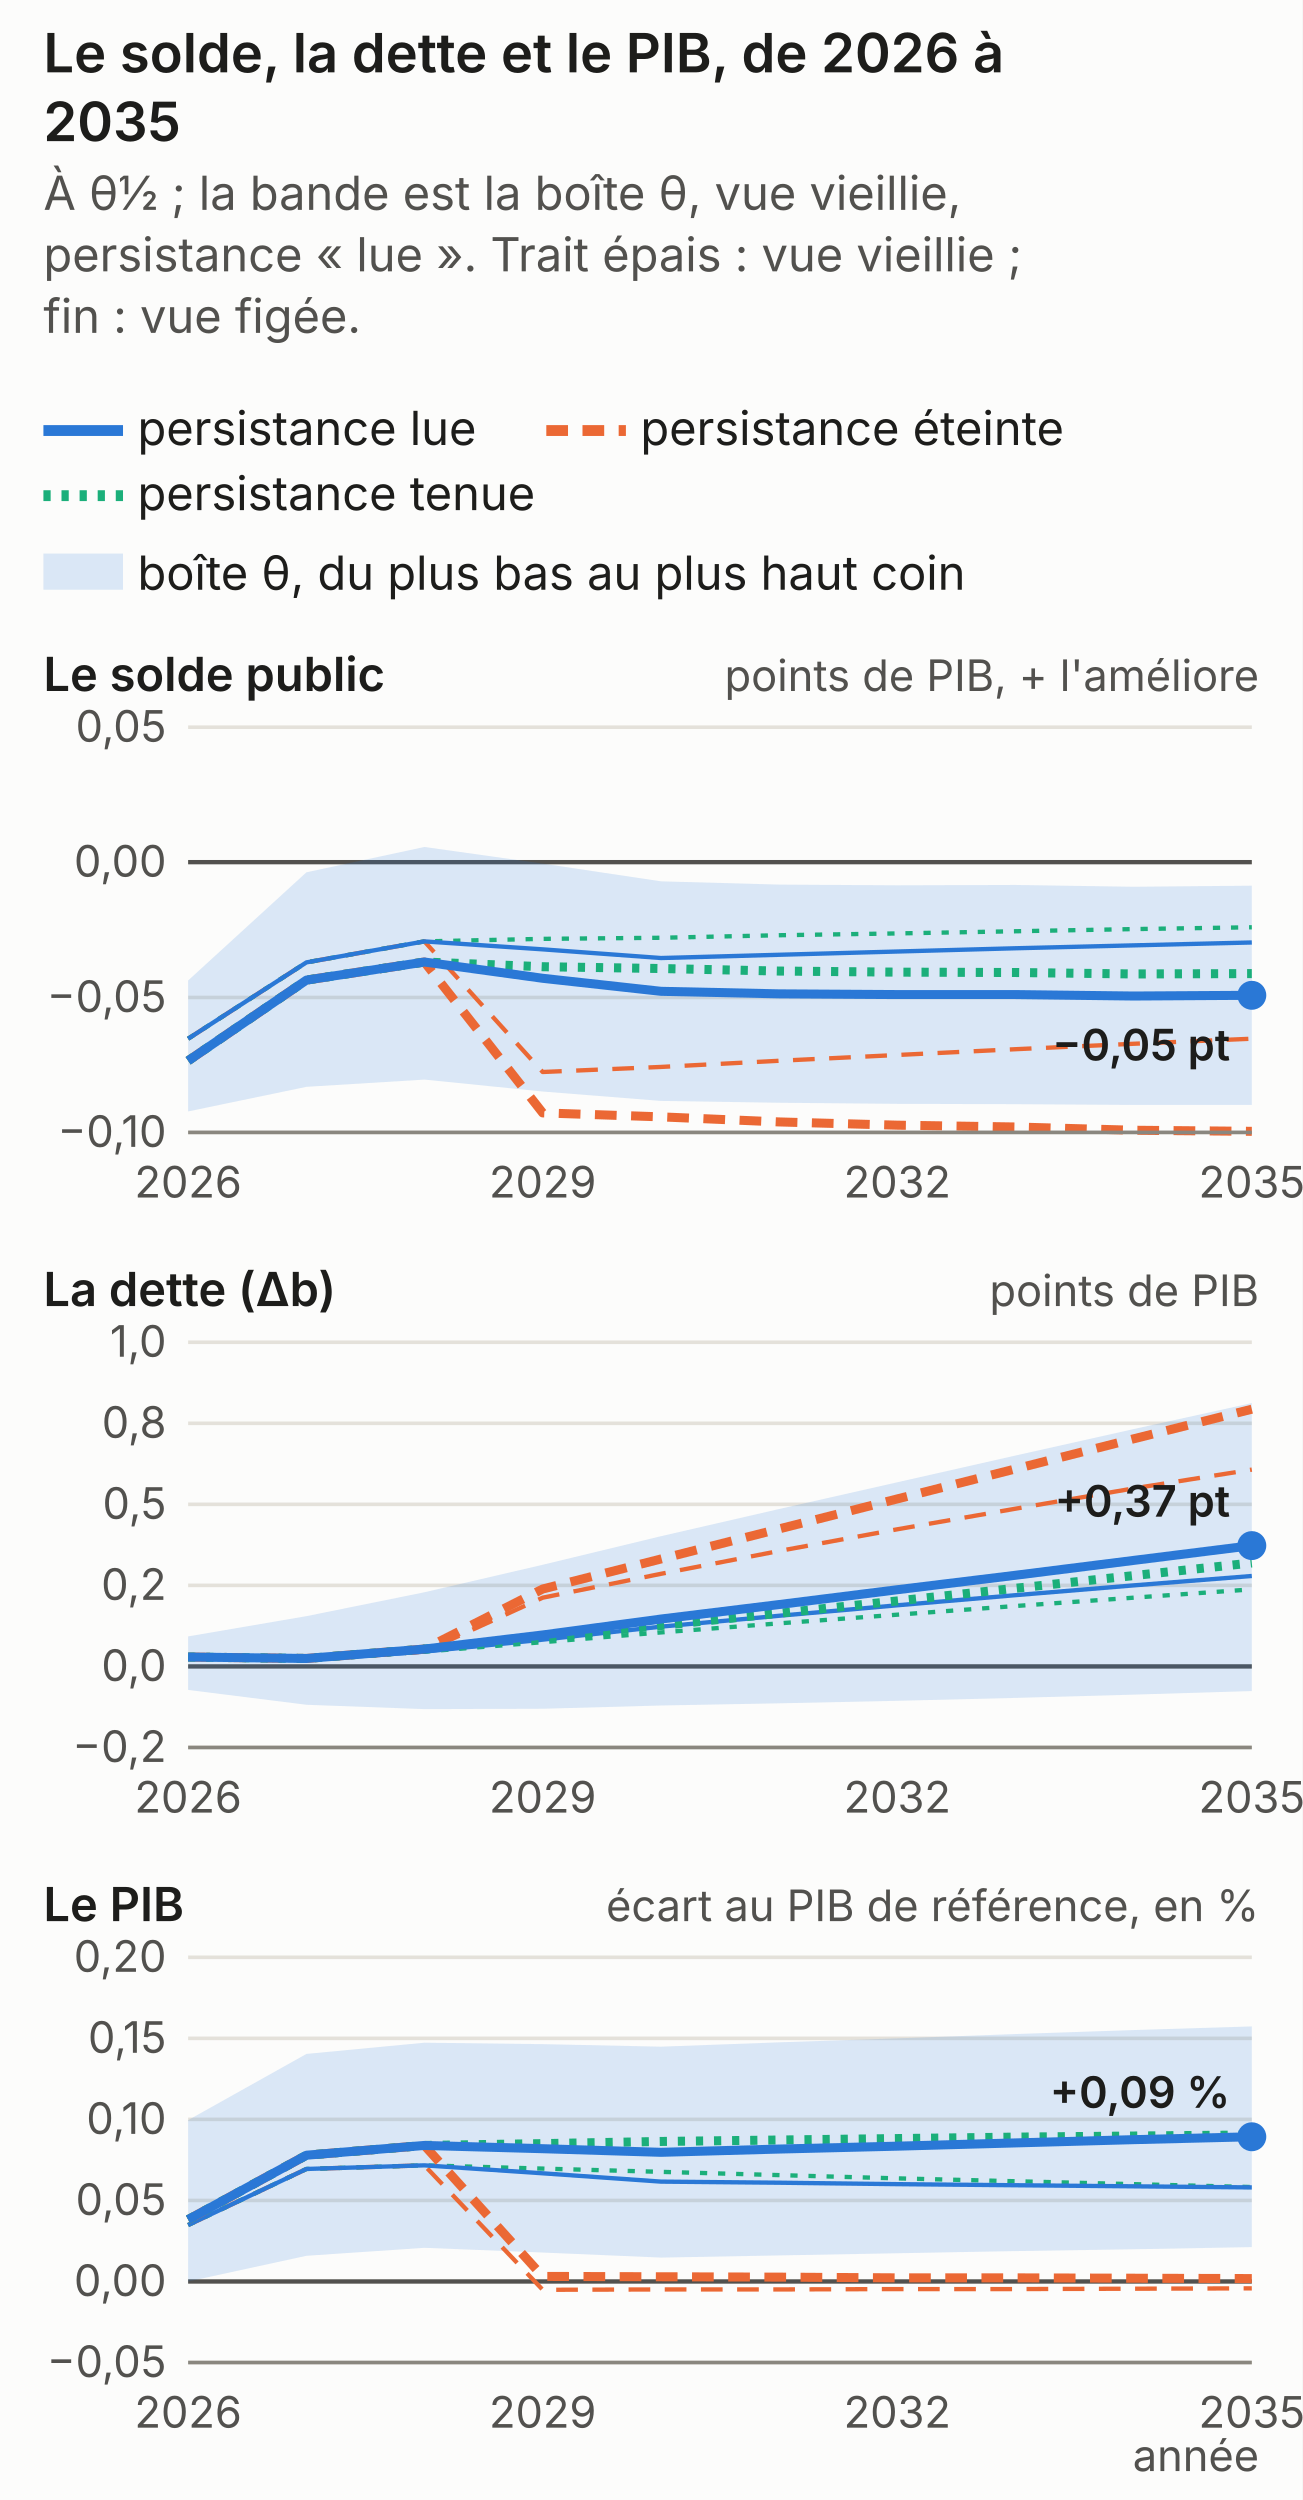
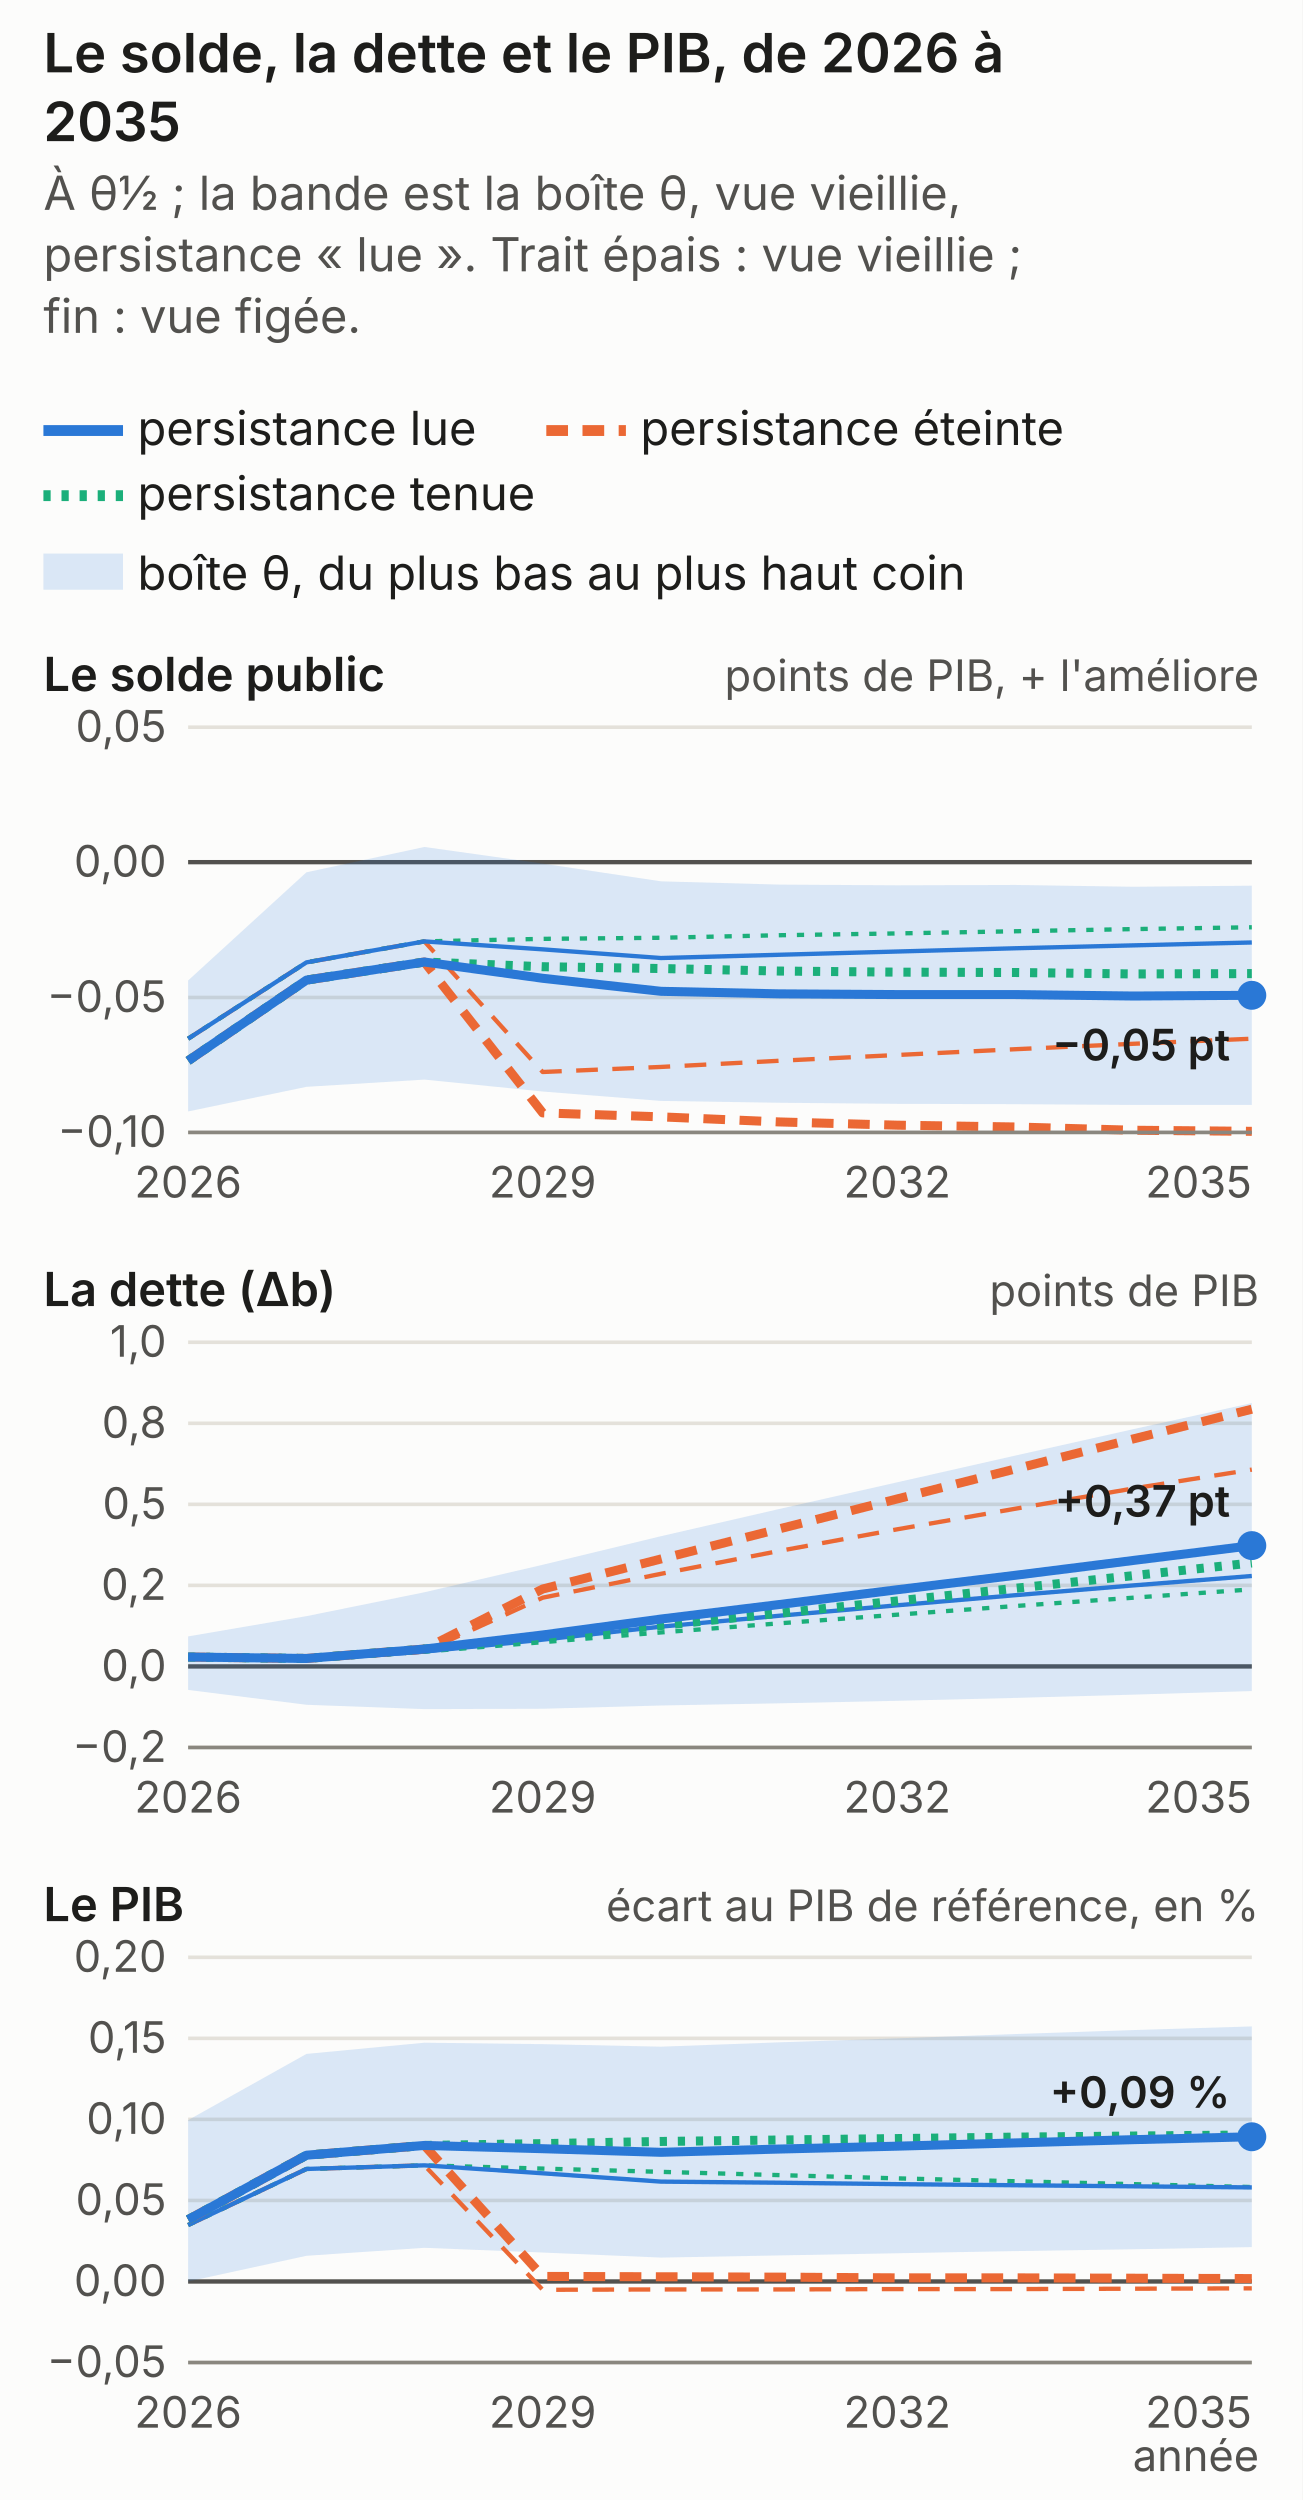
<svg xmlns="http://www.w3.org/2000/svg" viewBox="0 0 360 691" width="360" height="691" role="img" aria-labelledby="plf2027_art_2-trajectoire-t plf2027_art_2-trajectoire-d" font-size="13">
  <style>.g-fond{fill:#fcfcfb}.g-encre{fill:#1d1d1b}.g-doux{fill:#52514e}
.g-axe{stroke:#8a877f}.g-grille{stroke:#e4e1da}.g-zero{stroke:#52514e}
.g-s1{stroke:#2a78d6}.g-s2{stroke:#eb6834}.g-s3{stroke:#1baf7a}.g-s4{stroke:#6250d6}
.g-f1{fill:#2a78d6}.g-f2{fill:#eb6834}.g-f3{fill:#1baf7a}.g-f4{fill:#6250d6}
.g-bande{fill:#2a78d6;fill-opacity:.16}.g-plus{fill:#2a78d6}.g-moins{fill:#e34948}
.g-total{fill:#52514e}.g-lien{stroke:#8a877f}.g-sur{fill:#ffffff}
@media (prefers-color-scheme: dark){
.g-fond{fill:#1a1a19}.g-encre{fill:#ece9e2}.g-doux{fill:#c3c2b7}
.g-axe{stroke:#8f8b80}.g-grille{stroke:#33322f}.g-zero{stroke:#c3c2b7}
.g-s1{stroke:#3987e5}.g-s2{stroke:#d95926}.g-s3{stroke:#199e70}.g-s4{stroke:#9085e9}
.g-f1{fill:#3987e5}.g-f2{fill:#d95926}.g-f3{fill:#199e70}.g-f4{fill:#9085e9}
.g-bande{fill:#3987e5;fill-opacity:.24}.g-plus{fill:#3987e5}.g-moins{fill:#e66767}
- .g-total{fill:#c3c2b7}.g-lien{stroke:#8f8b80}}
+ .g-total{fill:#6b6862}.g-lien{stroke:#8f8b80}}
text{font-family:system-ui,-apple-system,"Segoe UI",sans-serif}</style>
  <rect class="g-fond" fill="#fcfcfb" x="0" y="0" width="360" height="691" />
  <text class="g-encre" fill="#1d1d1b" x="12" y="20" text-anchor="start" font-size="15" font-weight="600">Le solde, la dette et le PIB, de 2026 à</text>
  <text class="g-encre" fill="#1d1d1b" x="12" y="39" text-anchor="start" font-size="15" font-weight="600">2035</text>
  <text class="g-doux" fill="#52514e" x="12" y="58" text-anchor="start">À θ½ ; la bande est la boîte θ, vue vieillie,</text>
  <text class="g-doux" fill="#52514e" x="12" y="75" text-anchor="start">persistance « lue ». Trait épais : vue vieillie ;</text>
  <text class="g-doux" fill="#52514e" x="12" y="92" text-anchor="start">fin : vue figée.</text>
  <line class="g-s1" stroke="#2a78d6" stroke-width="3" x1="12" y1="119" x2="34" y2="119" />
  <text class="g-encre" fill="#1d1d1b" x="38" y="123" text-anchor="start">persistance lue</text>
  <line class="g-s2" stroke="#eb6834" stroke-width="3" stroke-dasharray="6 4" x1="151" y1="119" x2="173" y2="119" />
  <text class="g-encre" fill="#1d1d1b" x="177" y="123" text-anchor="start">persistance éteinte</text>
  <line class="g-s3" stroke="#1baf7a" stroke-width="3" stroke-dasharray="2 3" x1="12" y1="137" x2="34" y2="137" />
  <text class="g-encre" fill="#1d1d1b" x="38" y="141" text-anchor="start">persistance tenue</text>
  <rect class="g-bande" fill="#2a78d6" fill-opacity=".16" x="12" y="153" width="22" height="10" />
  <text class="g-encre" fill="#1d1d1b" x="38" y="163" text-anchor="start">boîte θ, du plus bas au plus haut coin</text>
  <text class="g-encre" fill="#1d1d1b" x="12" y="191" text-anchor="start" font-weight="600">Le solde public</text>
  <text class="g-doux" fill="#52514e" x="348" y="191" text-anchor="end" font-size="12">points de PIB, + l'améliore</text>
  <line class="g-grille" stroke="#e4e1da" stroke-width="1" x1="52" y1="313" x2="346" y2="313" />
  <text class="g-doux" fill="#52514e" x="46" y="317" text-anchor="end" font-size="12">−0,10</text>
  <line class="g-grille" stroke="#e4e1da" stroke-width="1" x1="52" y1="275.7" x2="346" y2="275.7" />
  <text class="g-doux" fill="#52514e" x="46" y="279.7" text-anchor="end" font-size="12">−0,05</text>
  <line class="g-grille" stroke="#e4e1da" stroke-width="1" x1="52" y1="238.3" x2="346" y2="238.3" />
  <text class="g-doux" fill="#52514e" x="46" y="242.3" text-anchor="end" font-size="12">0,00</text>
  <line class="g-grille" stroke="#e4e1da" stroke-width="1" x1="52" y1="201" x2="346" y2="201" />
  <text class="g-doux" fill="#52514e" x="46" y="205" text-anchor="end" font-size="12">0,05</text>
  <line class="g-zero" stroke="#52514e" stroke-width="1.2" x1="52" y1="238.3" x2="346" y2="238.3" />
  <polygon class="g-bande" fill="#2a78d6" fill-opacity=".16" points="52,271 84.7,241.1 117.3,234.1 150,238.7 182.7,243.6 215.3,244.5 248,244.7 280.7,244.6 313.3,245.1 346,244.8 346,305.4 313.3,305.4 280.7,305.2 248,305.1 215.3,304.8 182.7,304.3 150,301.7 117.3,298.4 84.7,300.4 52,307.2" />
  <polyline class="g-s2" stroke="#eb6834" fill="none" stroke-width="1.2" stroke-dasharray="6 4" stroke-linejoin="round" points="52,287.1 84.7,266 117.3,260.2 150,296.3 182.7,294.9 215.3,293.2 248,291.6 280.7,290 313.3,288.5 346,287.1" />
  <polyline class="g-s3" stroke="#1baf7a" fill="none" stroke-width="1.2" stroke-dasharray="2 3" stroke-linejoin="round" points="52,287.1 84.7,266 117.3,260.2 150,259.5 182.7,259.2 215.3,258.5 248,258 280.7,257.4 313.3,256.8 346,256.3" />
  <polyline class="g-s1" stroke="#2a78d6" fill="none" stroke-width="1.2" stroke-linejoin="round" points="52,287.1 84.7,266 117.3,260.2 150,262.4 182.7,264.8 215.3,263.9 248,263 280.7,262.1 313.3,261.3 346,260.5" />
  <polyline class="g-s2" stroke="#eb6834" fill="none" stroke-width="2.5" stroke-dasharray="6 4" stroke-linejoin="round" points="52,293.2 84.7,270.9 117.3,265.9 150,307.6 182.7,308.7 215.3,310.1 248,311 280.7,311.5 313.3,312.4 346,312.7" />
  <polyline class="g-s3" stroke="#1baf7a" fill="none" stroke-width="2.5" stroke-dasharray="2 3" stroke-linejoin="round" points="52,293.2 84.7,270.9 117.3,265.9 150,267.2 182.7,267.7 215.3,268.4 248,268.7 280.7,268.8 313.3,269.2 346,269.1" />
  <polyline class="g-s1" stroke="#2a78d6" fill="none" stroke-width="2.5" stroke-linejoin="round" points="52,293.2 84.7,270.9 117.3,265.9 150,270.4 182.7,274 215.3,274.7 248,274.9 280.7,274.9 313.3,275.3 346,275.1" />
  <circle class="g-f1" fill="#2a78d6" cx="346" cy="275.1" r="4" />
  <text class="g-encre" fill="#1d1d1b" x="340" y="293.1" text-anchor="end" font-size="12" font-weight="600">−0,05 pt</text>
  <line class="g-axe" stroke="#8a877f" stroke-width="1" x1="52" y1="313" x2="346" y2="313" />
  <text class="g-doux" fill="#52514e" x="52" y="331" text-anchor="middle" font-size="12">2026</text>
  <text class="g-doux" fill="#52514e" x="150" y="331" text-anchor="middle" font-size="12">2029</text>
  <text class="g-doux" fill="#52514e" x="248" y="331" text-anchor="middle" font-size="12">2032</text>
-   <text class="g-doux" fill="#52514e" x="346" y="331" text-anchor="middle" font-size="12">2035</text>
+   <text class="g-doux" fill="#52514e" x="346" y="331" text-anchor="end" font-size="12">2035</text>
  <text class="g-encre" fill="#1d1d1b" x="12" y="361" text-anchor="start" font-weight="600">La dette (Δb)</text>
  <text class="g-doux" fill="#52514e" x="348" y="361" text-anchor="end" font-size="12">points de PIB</text>
  <line class="g-grille" stroke="#e4e1da" stroke-width="1" x1="52" y1="483" x2="346" y2="483" />
  <text class="g-doux" fill="#52514e" x="46" y="487" text-anchor="end" font-size="12">−0,2</text>
  <line class="g-grille" stroke="#e4e1da" stroke-width="1" x1="52" y1="460.6" x2="346" y2="460.6" />
  <text class="g-doux" fill="#52514e" x="46" y="464.6" text-anchor="end" font-size="12">0,0</text>
  <line class="g-grille" stroke="#e4e1da" stroke-width="1" x1="52" y1="438.2" x2="346" y2="438.2" />
  <text class="g-doux" fill="#52514e" x="46" y="442.2" text-anchor="end" font-size="12">0,2</text>
  <line class="g-grille" stroke="#e4e1da" stroke-width="1" x1="52" y1="415.8" x2="346" y2="415.8" />
  <text class="g-doux" fill="#52514e" x="46" y="419.8" text-anchor="end" font-size="12">0,5</text>
  <line class="g-grille" stroke="#e4e1da" stroke-width="1" x1="52" y1="393.4" x2="346" y2="393.4" />
  <text class="g-doux" fill="#52514e" x="46" y="397.4" text-anchor="end" font-size="12">0,8</text>
  <line class="g-grille" stroke="#e4e1da" stroke-width="1" x1="52" y1="371" x2="346" y2="371" />
  <text class="g-doux" fill="#52514e" x="46" y="375" text-anchor="end" font-size="12">1,0</text>
  <line class="g-zero" stroke="#52514e" stroke-width="1.2" x1="52" y1="460.6" x2="346" y2="460.6" />
  <polygon class="g-bande" fill="#2a78d6" fill-opacity=".16" points="52,452.3 84.7,446.7 117.3,440.1 150,432.5 182.7,424.6 215.3,417.1 248,409.7 280.7,402.3 313.3,395 346,387.8 346,467.4 313.3,468.4 280.7,469.3 248,470.1 215.3,470.8 182.7,471.4 150,472.3 117.3,472.4 84.7,471.2 52,467.1" />
  <polyline class="g-s2" stroke="#eb6834" fill="none" stroke-width="1.2" stroke-dasharray="6 4" stroke-linejoin="round" points="52,458.4 84.7,458.8 117.3,456.5 150,441.6 182.7,435 215.3,428.7 248,422.7 280.7,417 313.3,411.4 346,406.2" />
  <polyline class="g-s3" stroke="#1baf7a" fill="none" stroke-width="1.2" stroke-dasharray="2 3" stroke-linejoin="round" points="52,458.4 84.7,458.8 117.3,456.5 150,453.9 182.7,451.2 215.3,448.7 248,446.3 280.7,443.9 313.3,441.6 346,439.3" />
  <polyline class="g-s1" stroke="#2a78d6" fill="none" stroke-width="1.2" stroke-linejoin="round" points="52,458.4 84.7,458.8 117.3,456.5 150,453.2 182.7,449.6 215.3,446.6 248,443.7 280.7,440.9 313.3,438.2 346,435.6" />
  <polyline class="g-s2" stroke="#eb6834" fill="none" stroke-width="2.5" stroke-dasharray="6 4" stroke-linejoin="round" points="52,458 84.7,458.4 117.3,455.8 150,439.2 182.7,430.9 215.3,422.6 248,414.3 280.7,406 313.3,397.7 346,389.5" />
  <polyline class="g-s3" stroke="#1baf7a" fill="none" stroke-width="2.5" stroke-dasharray="2 3" stroke-linejoin="round" points="52,458 84.7,458.4 117.3,455.8 150,452.6 182.7,449.3 215.3,445.9 248,442.5 280.7,439 313.3,435.5 346,432" />
  <polyline class="g-s1" stroke="#2a78d6" fill="none" stroke-width="2.5" stroke-linejoin="round" points="52,458 84.7,458.4 117.3,455.8 150,451.9 182.7,447.5 215.3,443.5 248,439.4 280.7,435.4 313.3,431.3 346,427.2" />
  <circle class="g-f1" fill="#2a78d6" cx="346" cy="427.2" r="4" />
  <text class="g-encre" fill="#1d1d1b" x="340" y="419.2" text-anchor="end" font-size="12" font-weight="600">+0,37 pt</text>
  <line class="g-axe" stroke="#8a877f" stroke-width="1" x1="52" y1="483" x2="346" y2="483" />
  <text class="g-doux" fill="#52514e" x="52" y="501" text-anchor="middle" font-size="12">2026</text>
  <text class="g-doux" fill="#52514e" x="150" y="501" text-anchor="middle" font-size="12">2029</text>
  <text class="g-doux" fill="#52514e" x="248" y="501" text-anchor="middle" font-size="12">2032</text>
-   <text class="g-doux" fill="#52514e" x="346" y="501" text-anchor="middle" font-size="12">2035</text>
+   <text class="g-doux" fill="#52514e" x="346" y="501" text-anchor="end" font-size="12">2035</text>
  <text class="g-encre" fill="#1d1d1b" x="12" y="531" text-anchor="start" font-weight="600">Le PIB</text>
  <text class="g-doux" fill="#52514e" x="348" y="531" text-anchor="end" font-size="12">écart au PIB de référence, en %</text>
  <line class="g-grille" stroke="#e4e1da" stroke-width="1" x1="52" y1="653" x2="346" y2="653" />
  <text class="g-doux" fill="#52514e" x="46" y="657" text-anchor="end" font-size="12">−0,05</text>
  <line class="g-grille" stroke="#e4e1da" stroke-width="1" x1="52" y1="630.6" x2="346" y2="630.6" />
  <text class="g-doux" fill="#52514e" x="46" y="634.6" text-anchor="end" font-size="12">0,00</text>
  <line class="g-grille" stroke="#e4e1da" stroke-width="1" x1="52" y1="608.2" x2="346" y2="608.2" />
  <text class="g-doux" fill="#52514e" x="46" y="612.2" text-anchor="end" font-size="12">0,05</text>
  <line class="g-grille" stroke="#e4e1da" stroke-width="1" x1="52" y1="585.8" x2="346" y2="585.8" />
  <text class="g-doux" fill="#52514e" x="46" y="589.8" text-anchor="end" font-size="12">0,10</text>
  <line class="g-grille" stroke="#e4e1da" stroke-width="1" x1="52" y1="563.4" x2="346" y2="563.4" />
  <text class="g-doux" fill="#52514e" x="46" y="567.4" text-anchor="end" font-size="12">0,15</text>
  <line class="g-grille" stroke="#e4e1da" stroke-width="1" x1="52" y1="541" x2="346" y2="541" />
  <text class="g-doux" fill="#52514e" x="46" y="545" text-anchor="end" font-size="12">0,20</text>
  <line class="g-zero" stroke="#52514e" stroke-width="1.2" x1="52" y1="630.6" x2="346" y2="630.6" />
  <polygon class="g-bande" fill="#2a78d6" fill-opacity=".16" points="52,586 84.7,567.7 117.3,564.6 150,565 182.7,565.7 215.3,564.5 248,563.4 280.7,562.2 313.3,561.1 346,560.1 346,621.1 313.3,621.7 280.7,622.2 248,622.8 215.3,623.4 182.7,624 150,622.6 117.3,621.3 84.7,623.5 52,630.6" />
  <polyline class="g-s2" stroke="#eb6834" fill="none" stroke-width="1.2" stroke-dasharray="6 4" stroke-linejoin="round" points="52,615 84.7,599.5 117.3,598.5 150,632.9 182.7,632.8 215.3,632.8 248,632.7 280.7,632.7 313.3,632.6 346,632.5" />
  <polyline class="g-s3" stroke="#1baf7a" fill="none" stroke-width="1.2" stroke-dasharray="2 3" stroke-linejoin="round" points="52,615 84.7,599.5 117.3,598.5 150,599.4 182.7,600.3 215.3,601.2 248,602.1 280.7,602.9 313.3,603.7 346,604.5" />
  <polyline class="g-s1" stroke="#2a78d6" fill="none" stroke-width="1.2" stroke-linejoin="round" points="52,615 84.7,599.5 117.3,598.5 150,600.7 182.7,603 215.3,603.3 248,603.7 280.7,604 313.3,604.3 346,604.6" />
  <polyline class="g-s2" stroke="#eb6834" fill="none" stroke-width="2.5" stroke-dasharray="6 4" stroke-linejoin="round" points="52,613.5 84.7,595.7 117.3,593 150,629.2 182.7,629.3 215.3,629.4 248,629.6 280.7,629.6 313.3,629.7 346,629.8" />
  <polyline class="g-s3" stroke="#1baf7a" fill="none" stroke-width="2.5" stroke-dasharray="2 3" stroke-linejoin="round" points="52,613.5 84.7,595.7 117.3,593 150,592.5 182.7,591.9 215.3,591.5 248,591.1 280.7,590.7 313.3,590.4 346,590.1" />
  <polyline class="g-s1" stroke="#2a78d6" fill="none" stroke-width="2.5" stroke-linejoin="round" points="52,613.5 84.7,595.7 117.3,593 150,593.9 182.7,594.9 215.3,594 248,593.2 280.7,592.3 313.3,591.4 346,590.6" />
  <circle class="g-f1" fill="#2a78d6" cx="346" cy="590.6" r="4" />
  <text class="g-encre" fill="#1d1d1b" x="340" y="582.6" text-anchor="end" font-size="12" font-weight="600">+0,09 %</text>
  <line class="g-axe" stroke="#8a877f" stroke-width="1" x1="52" y1="653" x2="346" y2="653" />
  <text class="g-doux" fill="#52514e" x="52" y="671" text-anchor="middle" font-size="12">2026</text>
  <text class="g-doux" fill="#52514e" x="150" y="671" text-anchor="middle" font-size="12">2029</text>
  <text class="g-doux" fill="#52514e" x="248" y="671" text-anchor="middle" font-size="12">2032</text>
-   <text class="g-doux" fill="#52514e" x="346" y="671" text-anchor="middle" font-size="12">2035</text>
+   <text class="g-doux" fill="#52514e" x="346" y="671" text-anchor="end" font-size="12">2035</text>
  <text class="g-doux" fill="#52514e" x="348" y="683" text-anchor="end" font-size="12">année</text>
</svg>
